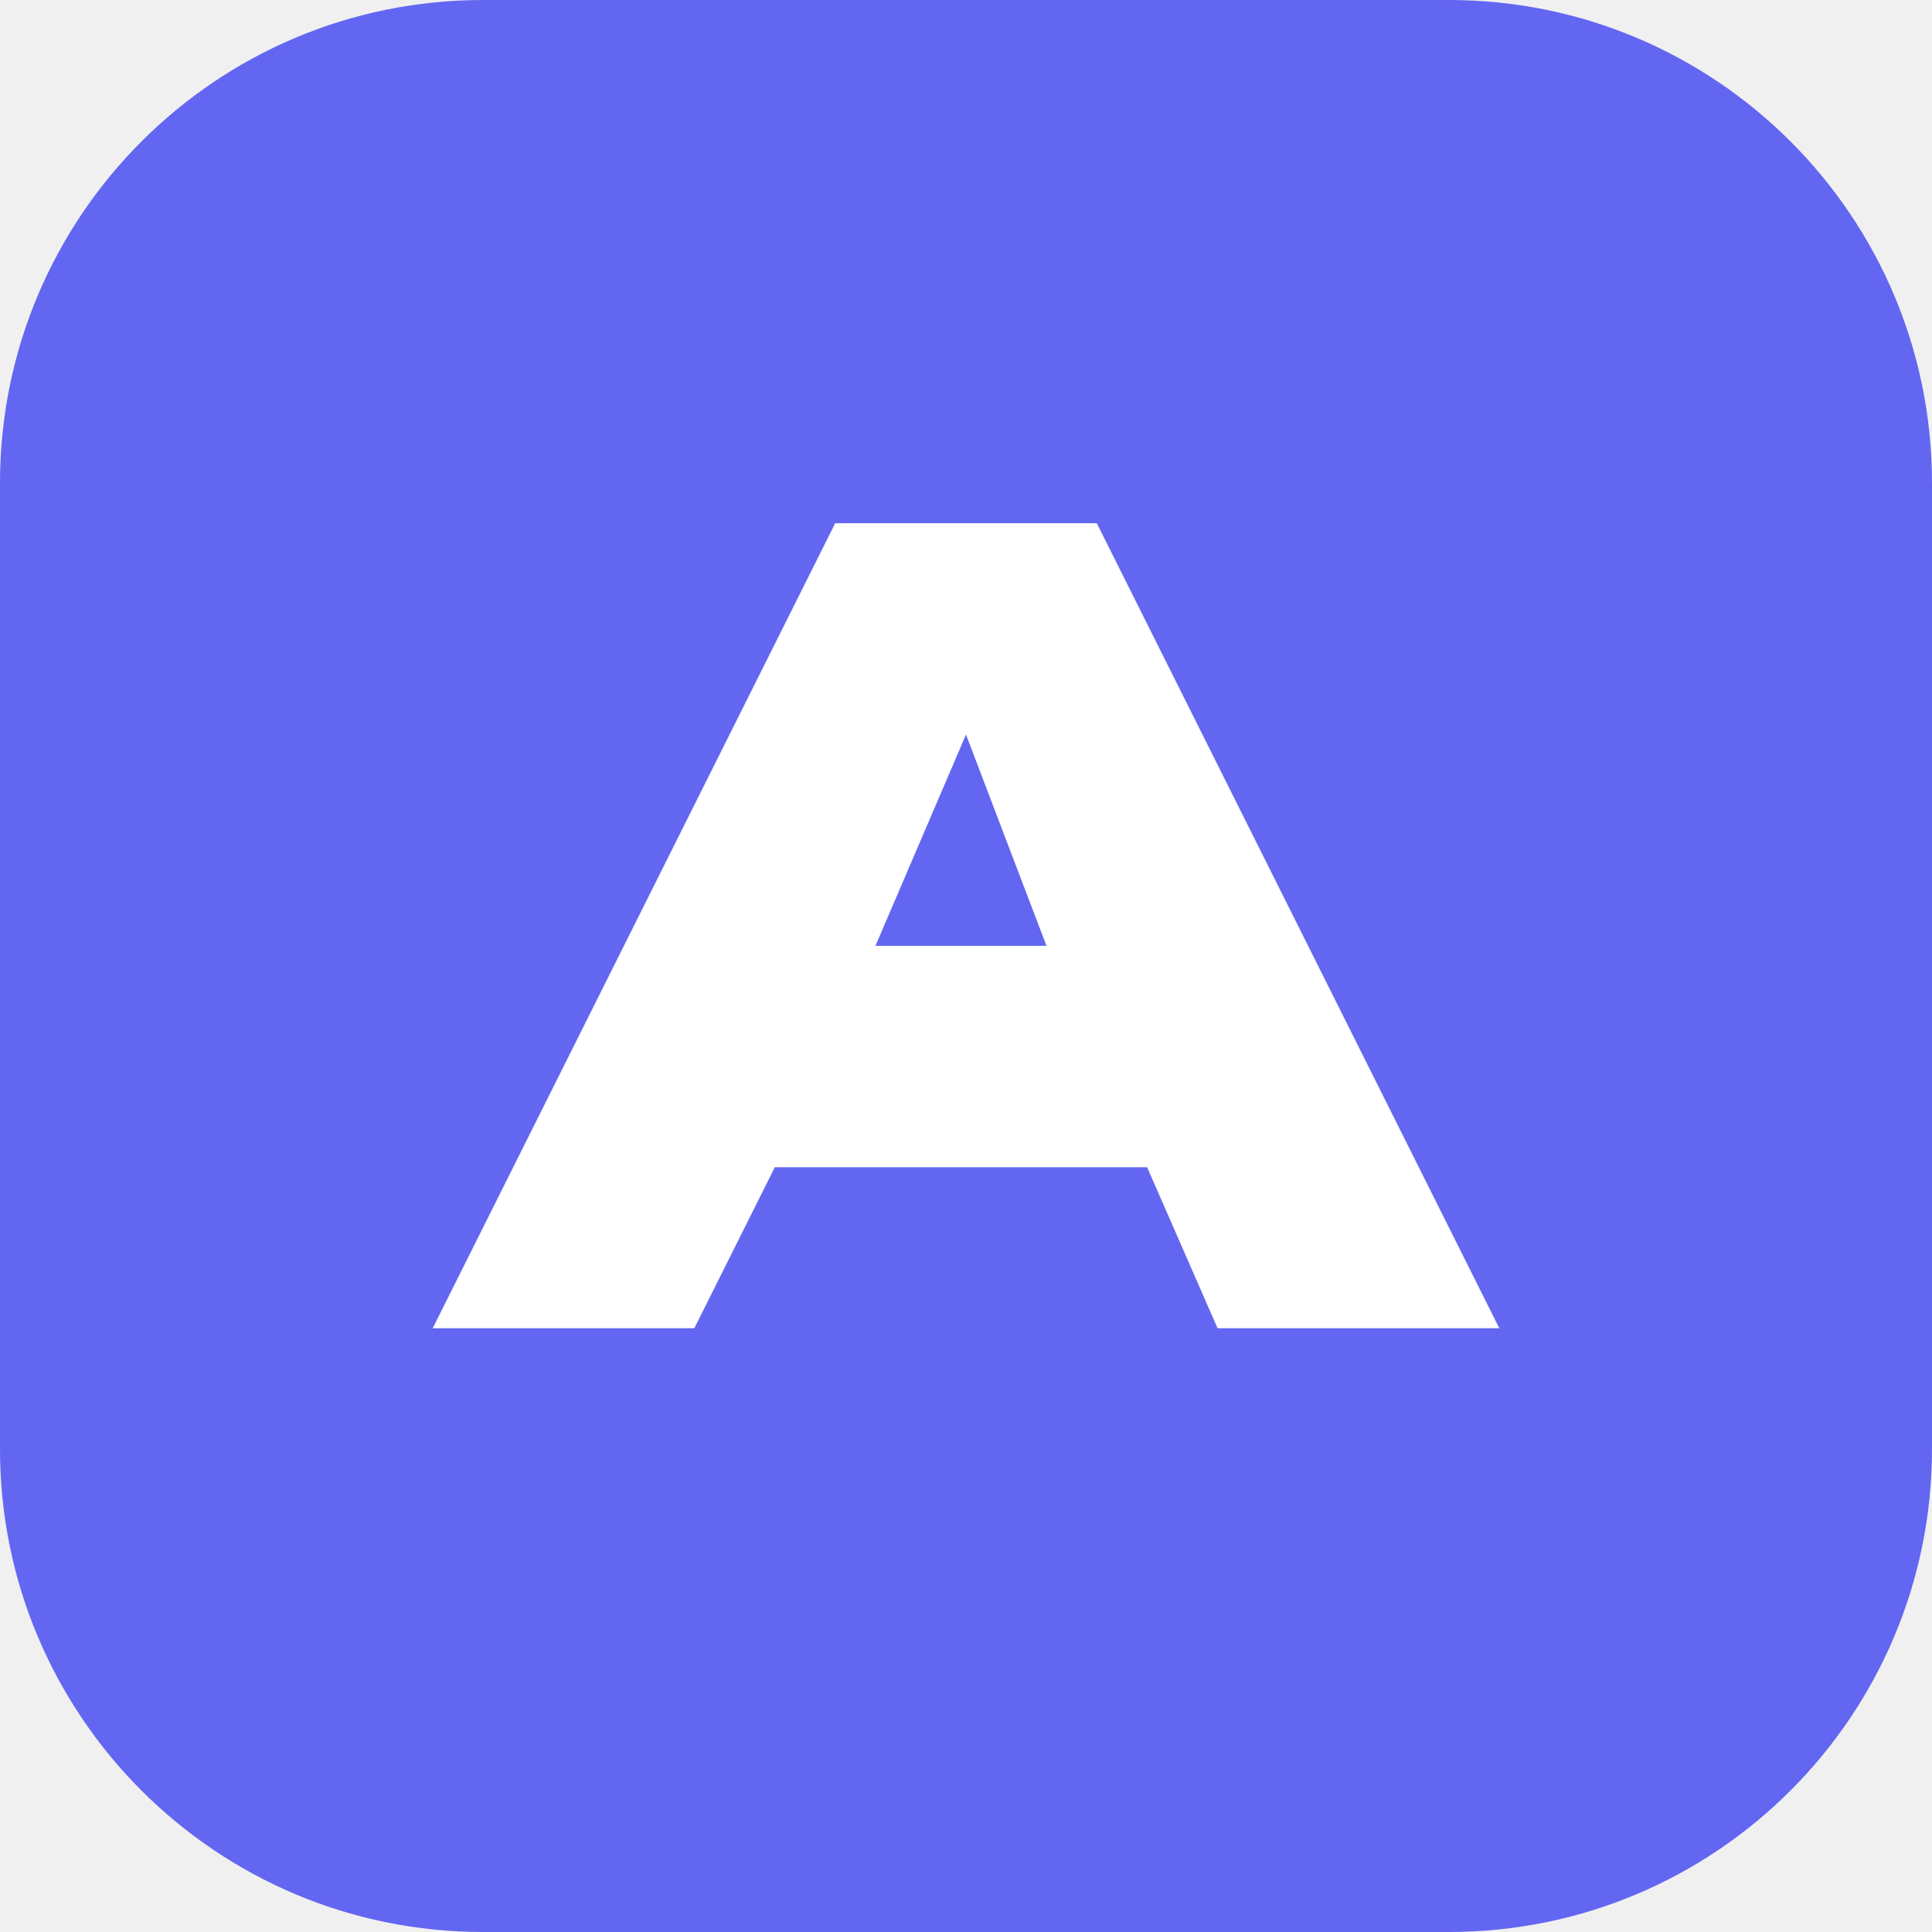
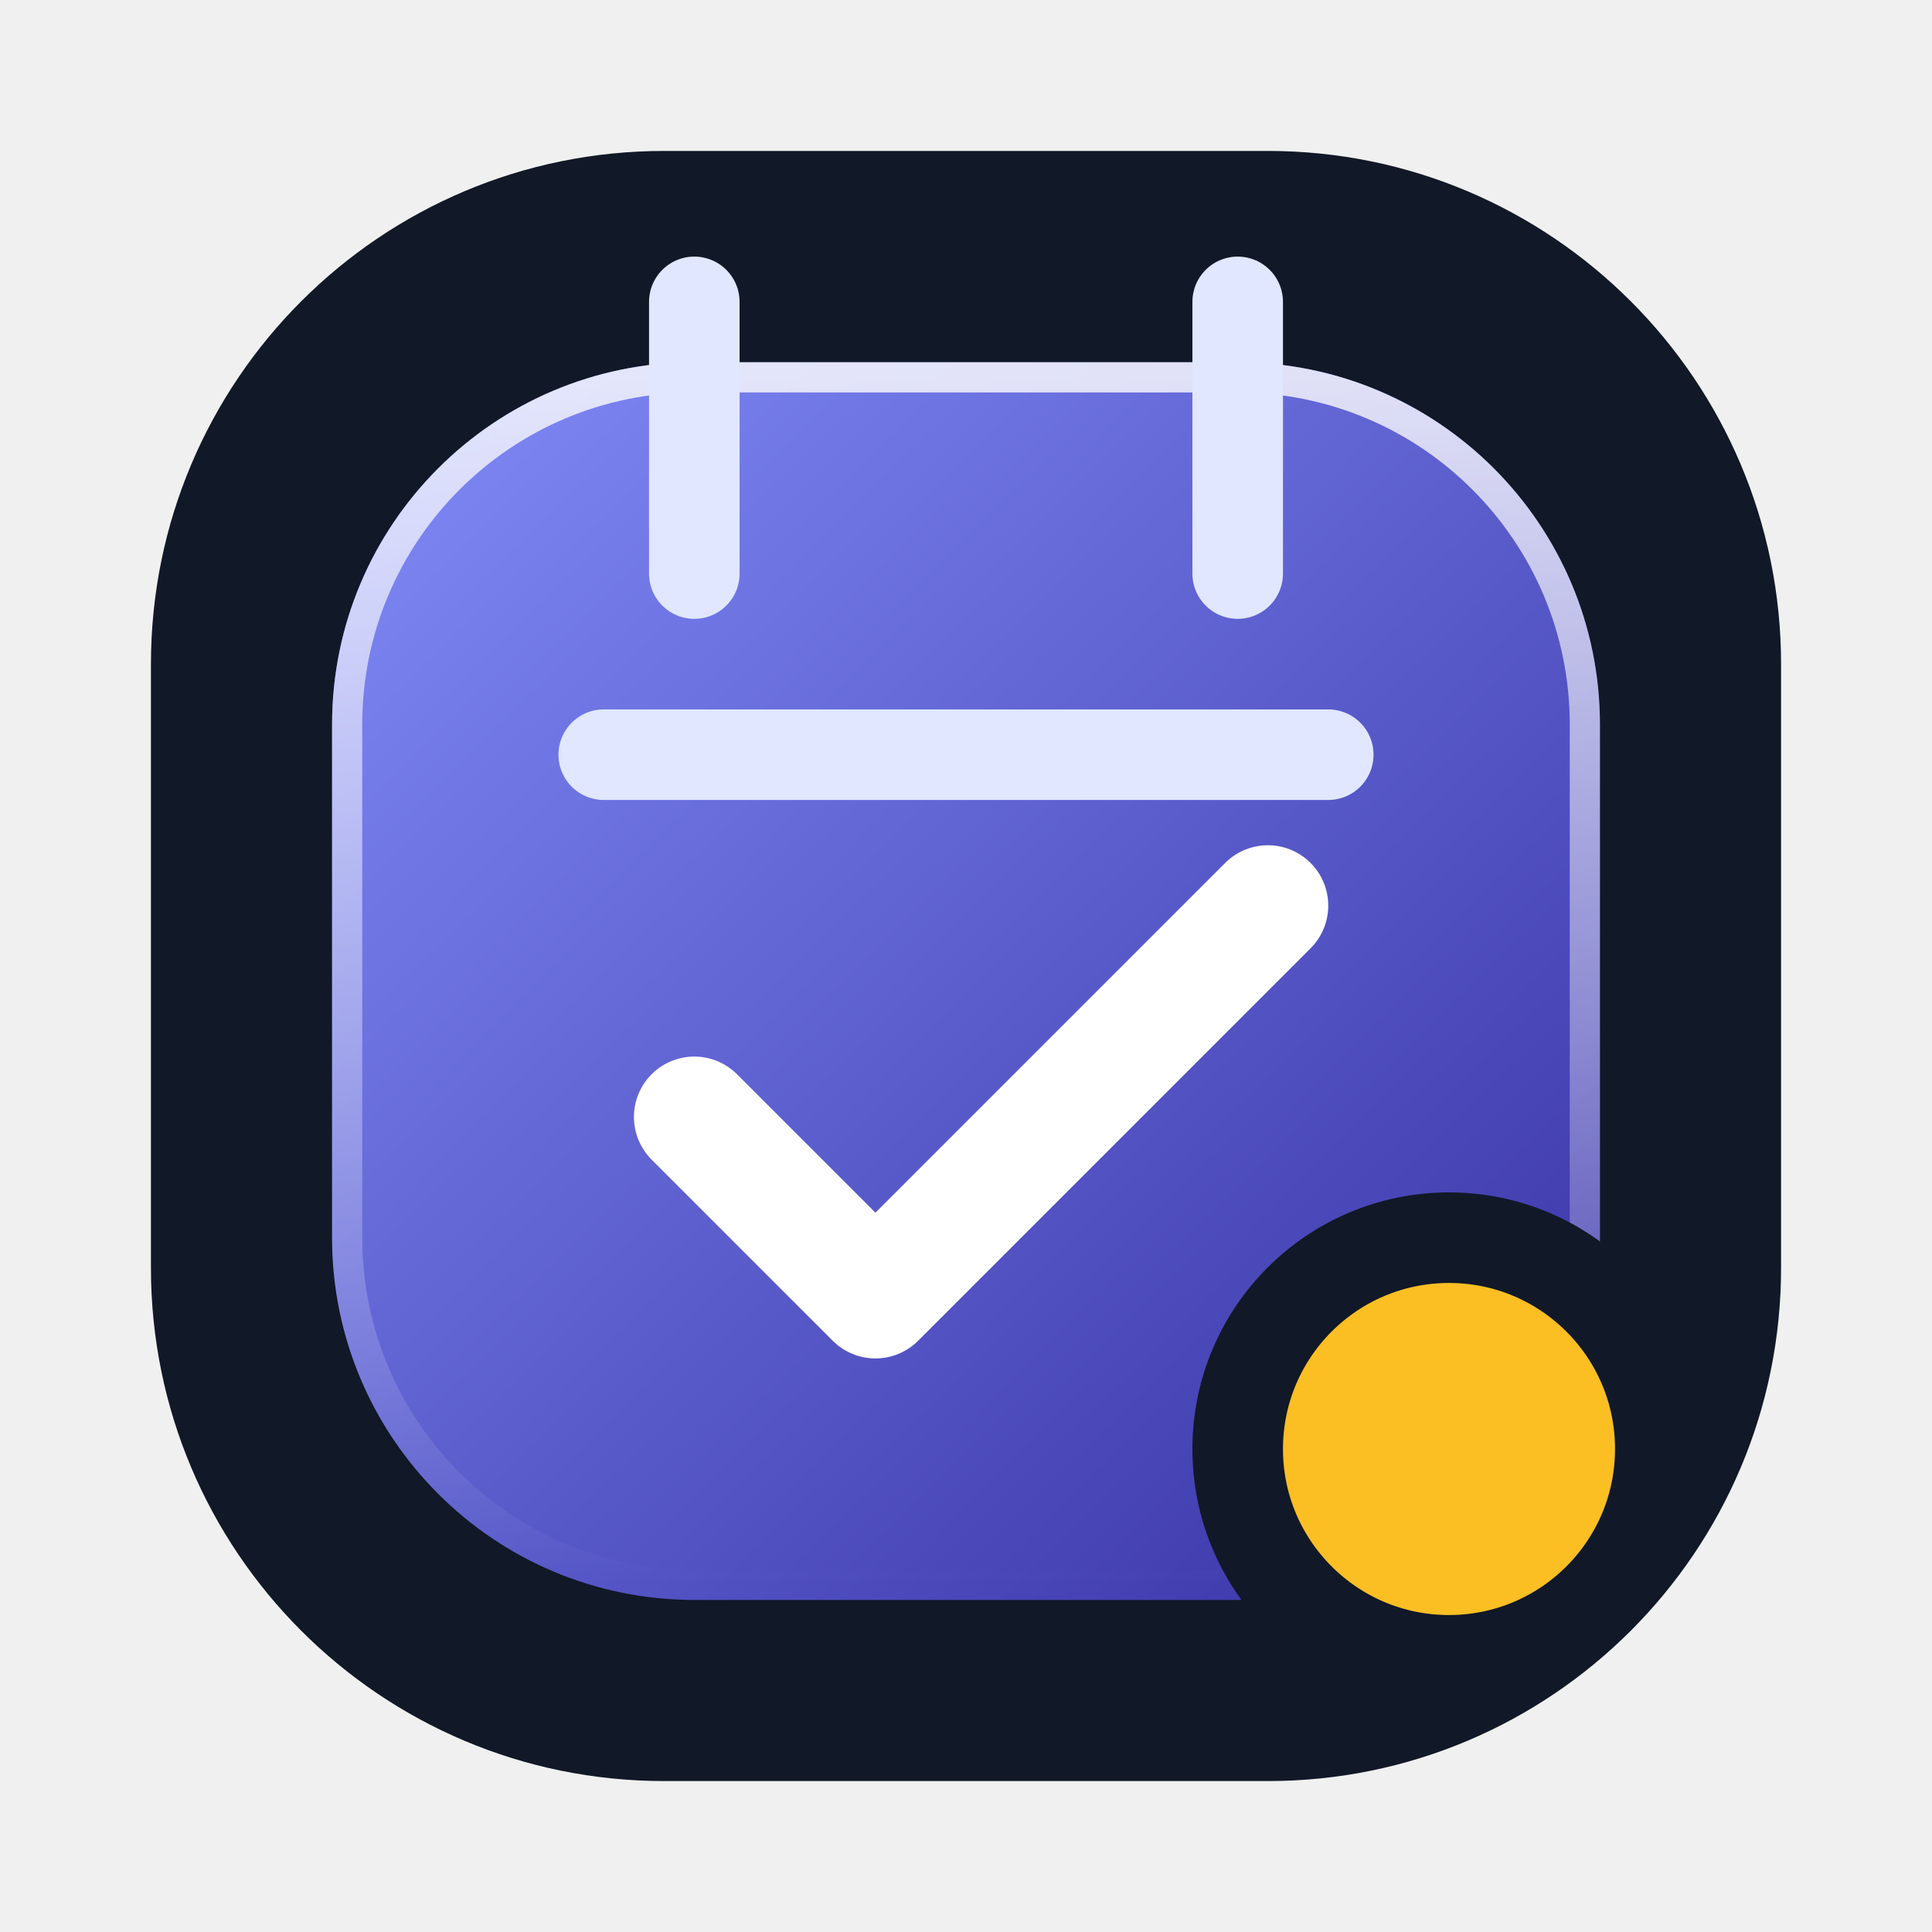
- <svg xmlns="http://www.w3.org/2000/svg" viewBox="0 0 192 192">
-   <rect width="192" height="192" rx="48" fill="#6366f1" />
-   <path d="M43 132 83 52h26l40 80h-28l-7-16H77l-8 16zm44-38h17L96 73z" fill="#ffffff" />
+ <svg xmlns="http://www.w3.org/2000/svg" viewBox="0 0 64 64">
+   <defs>
+     <linearGradient id="plate" x1="0" y1="0" x2="1" y2="1">
+       <stop stop-color="#818cf8" />
+       <stop offset="1" stop-color="#3730a3" />
+     </linearGradient>
+     <linearGradient id="shine" x1="0" y1="0" x2="0" y2="1">
+       <stop stop-color="#fff" stop-opacity=".8" />
+       <stop offset="1" stop-color="#fff" stop-opacity="0" />
+     </linearGradient>
+   </defs>
+   <rect x="5" y="5" width="54" height="54" rx="17" fill="#111827" />
+   <rect x="11" y="12" width="42" height="41" rx="12" fill="url(#plate)" />
+   <rect x="11.5" y="12.5" width="41" height="40" rx="11.5" stroke="url(#shine)" fill="none" />
+   <path d="M23 10v9m18-9v9M20 25h24" stroke="#e0e7ff" stroke-width="3" stroke-linecap="round" />
+   <path d="m23 37 6 6 13-13" fill="none" stroke="#fff" stroke-width="4" stroke-linecap="round" stroke-linejoin="round" />
+   <circle cx="48" cy="48" r="7" fill="#fbbf24" stroke="#111827" stroke-width="3" />
</svg>
